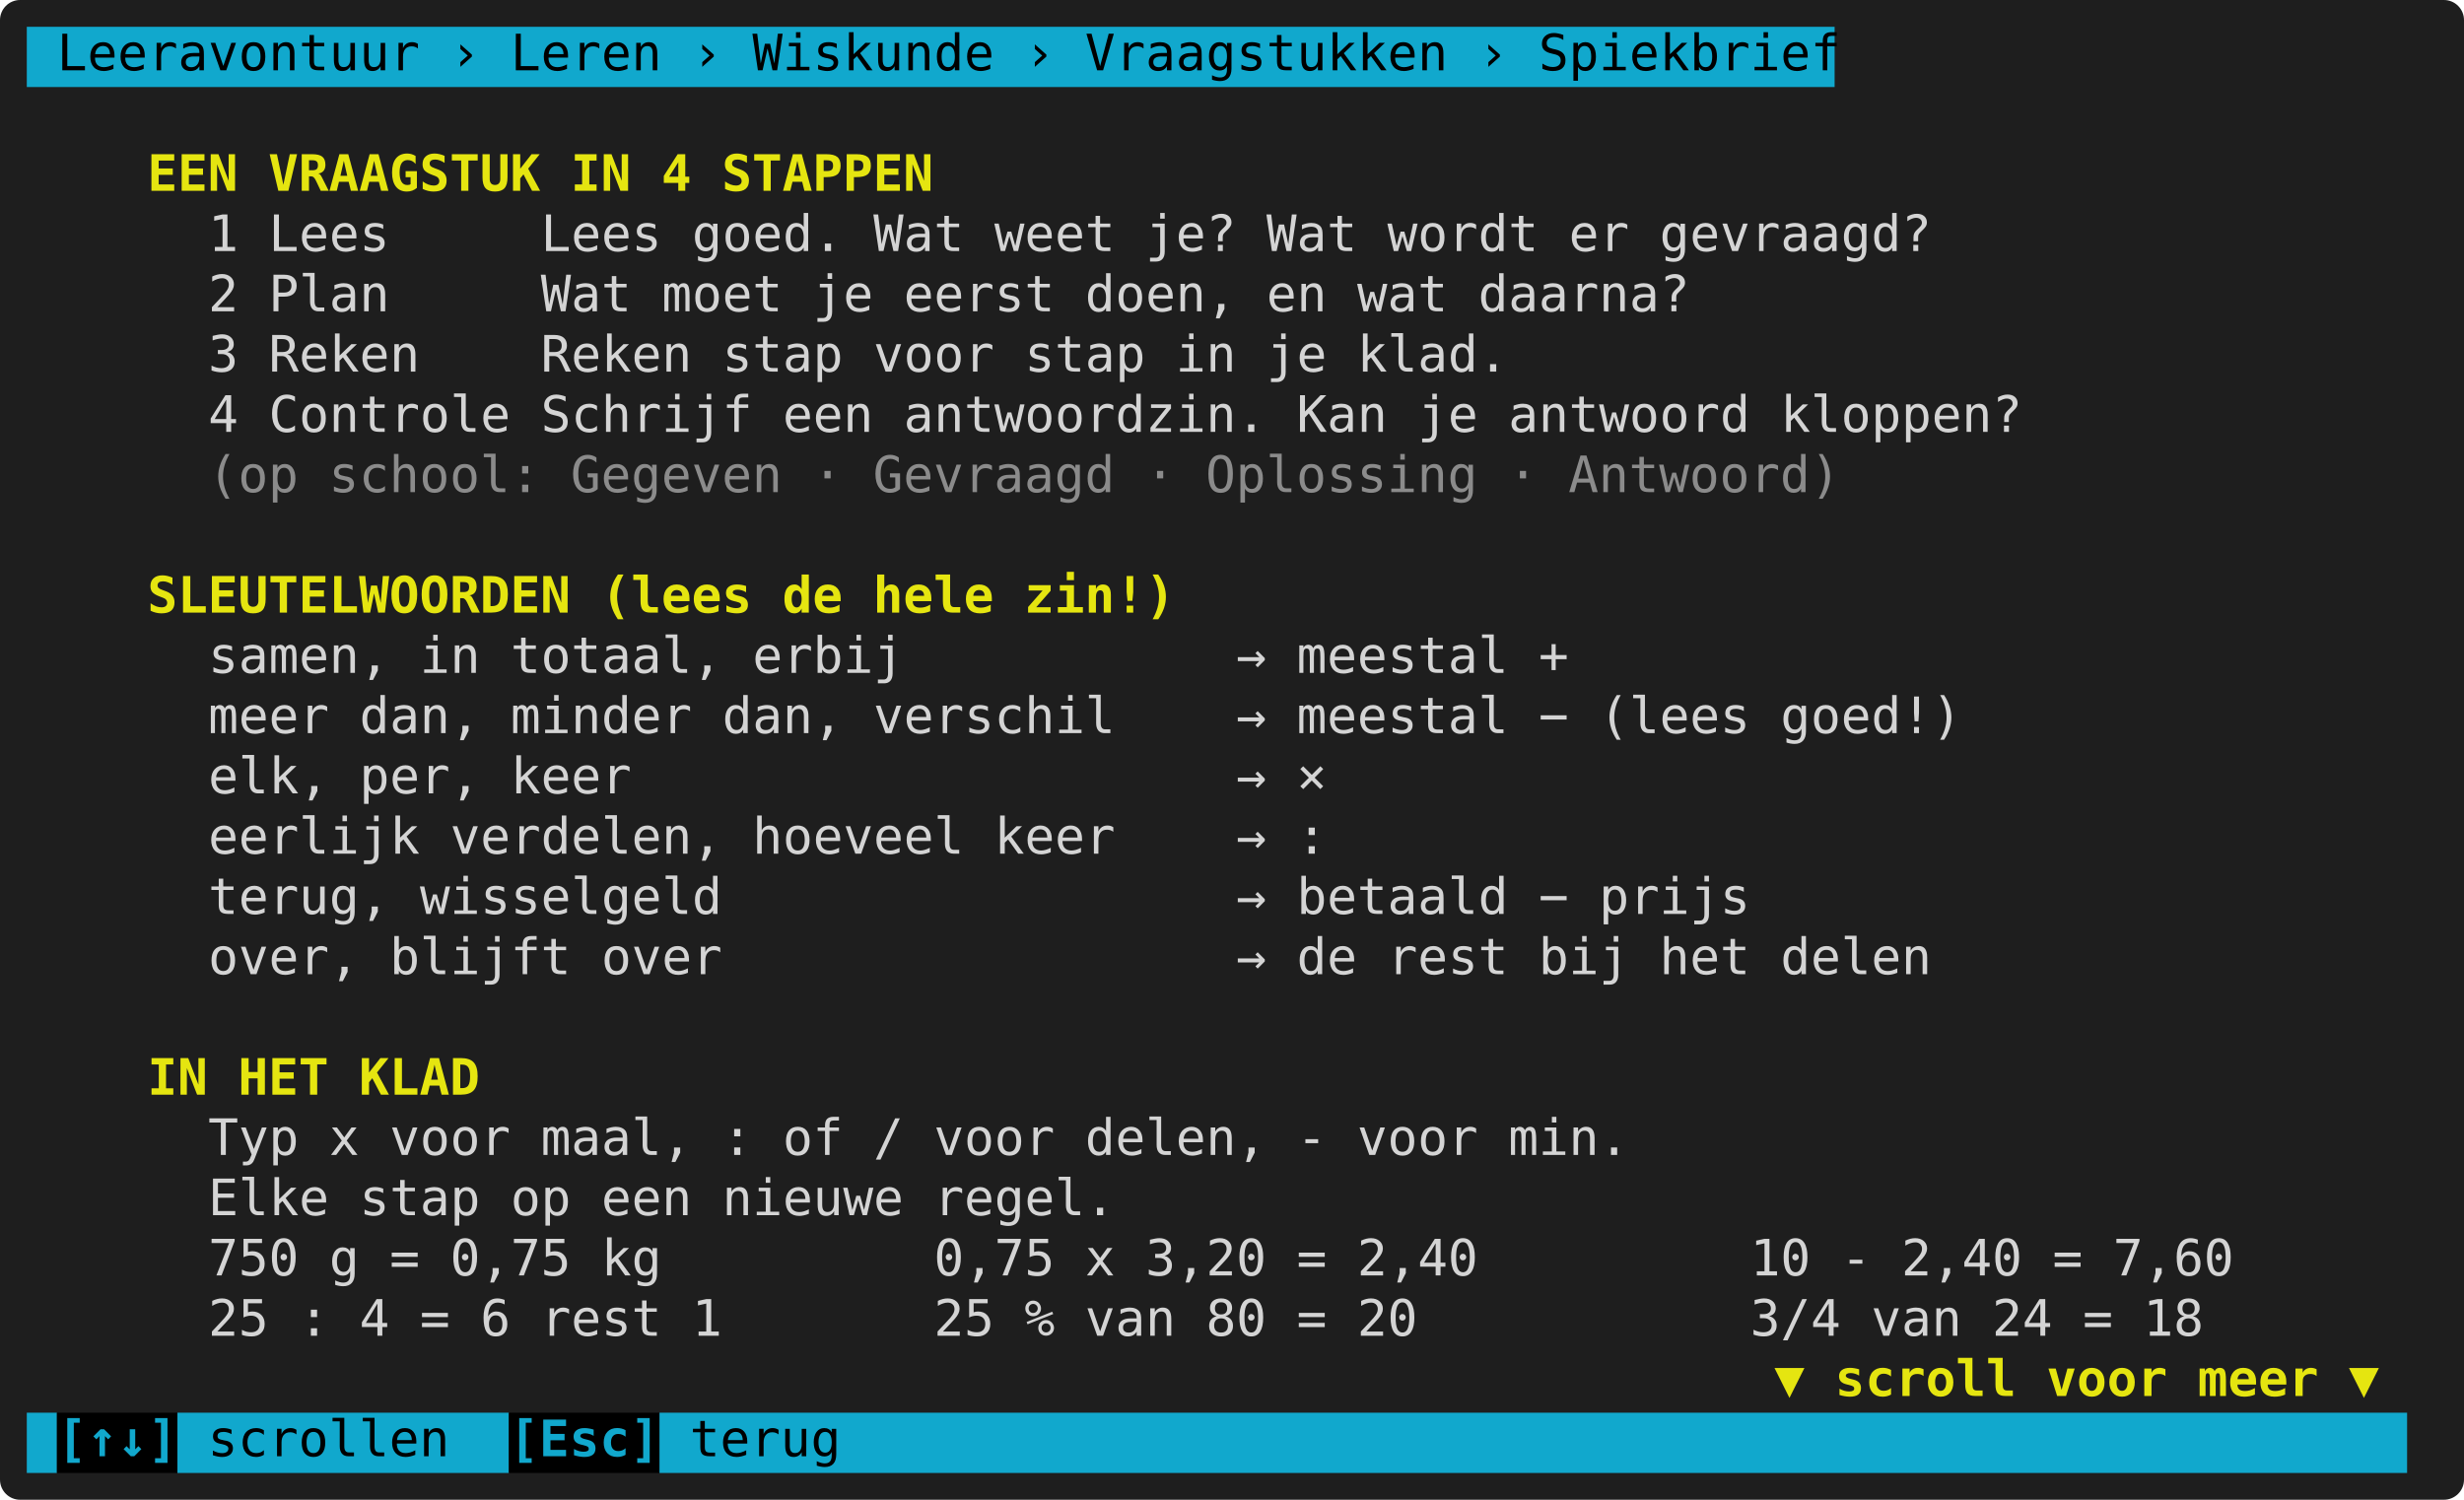
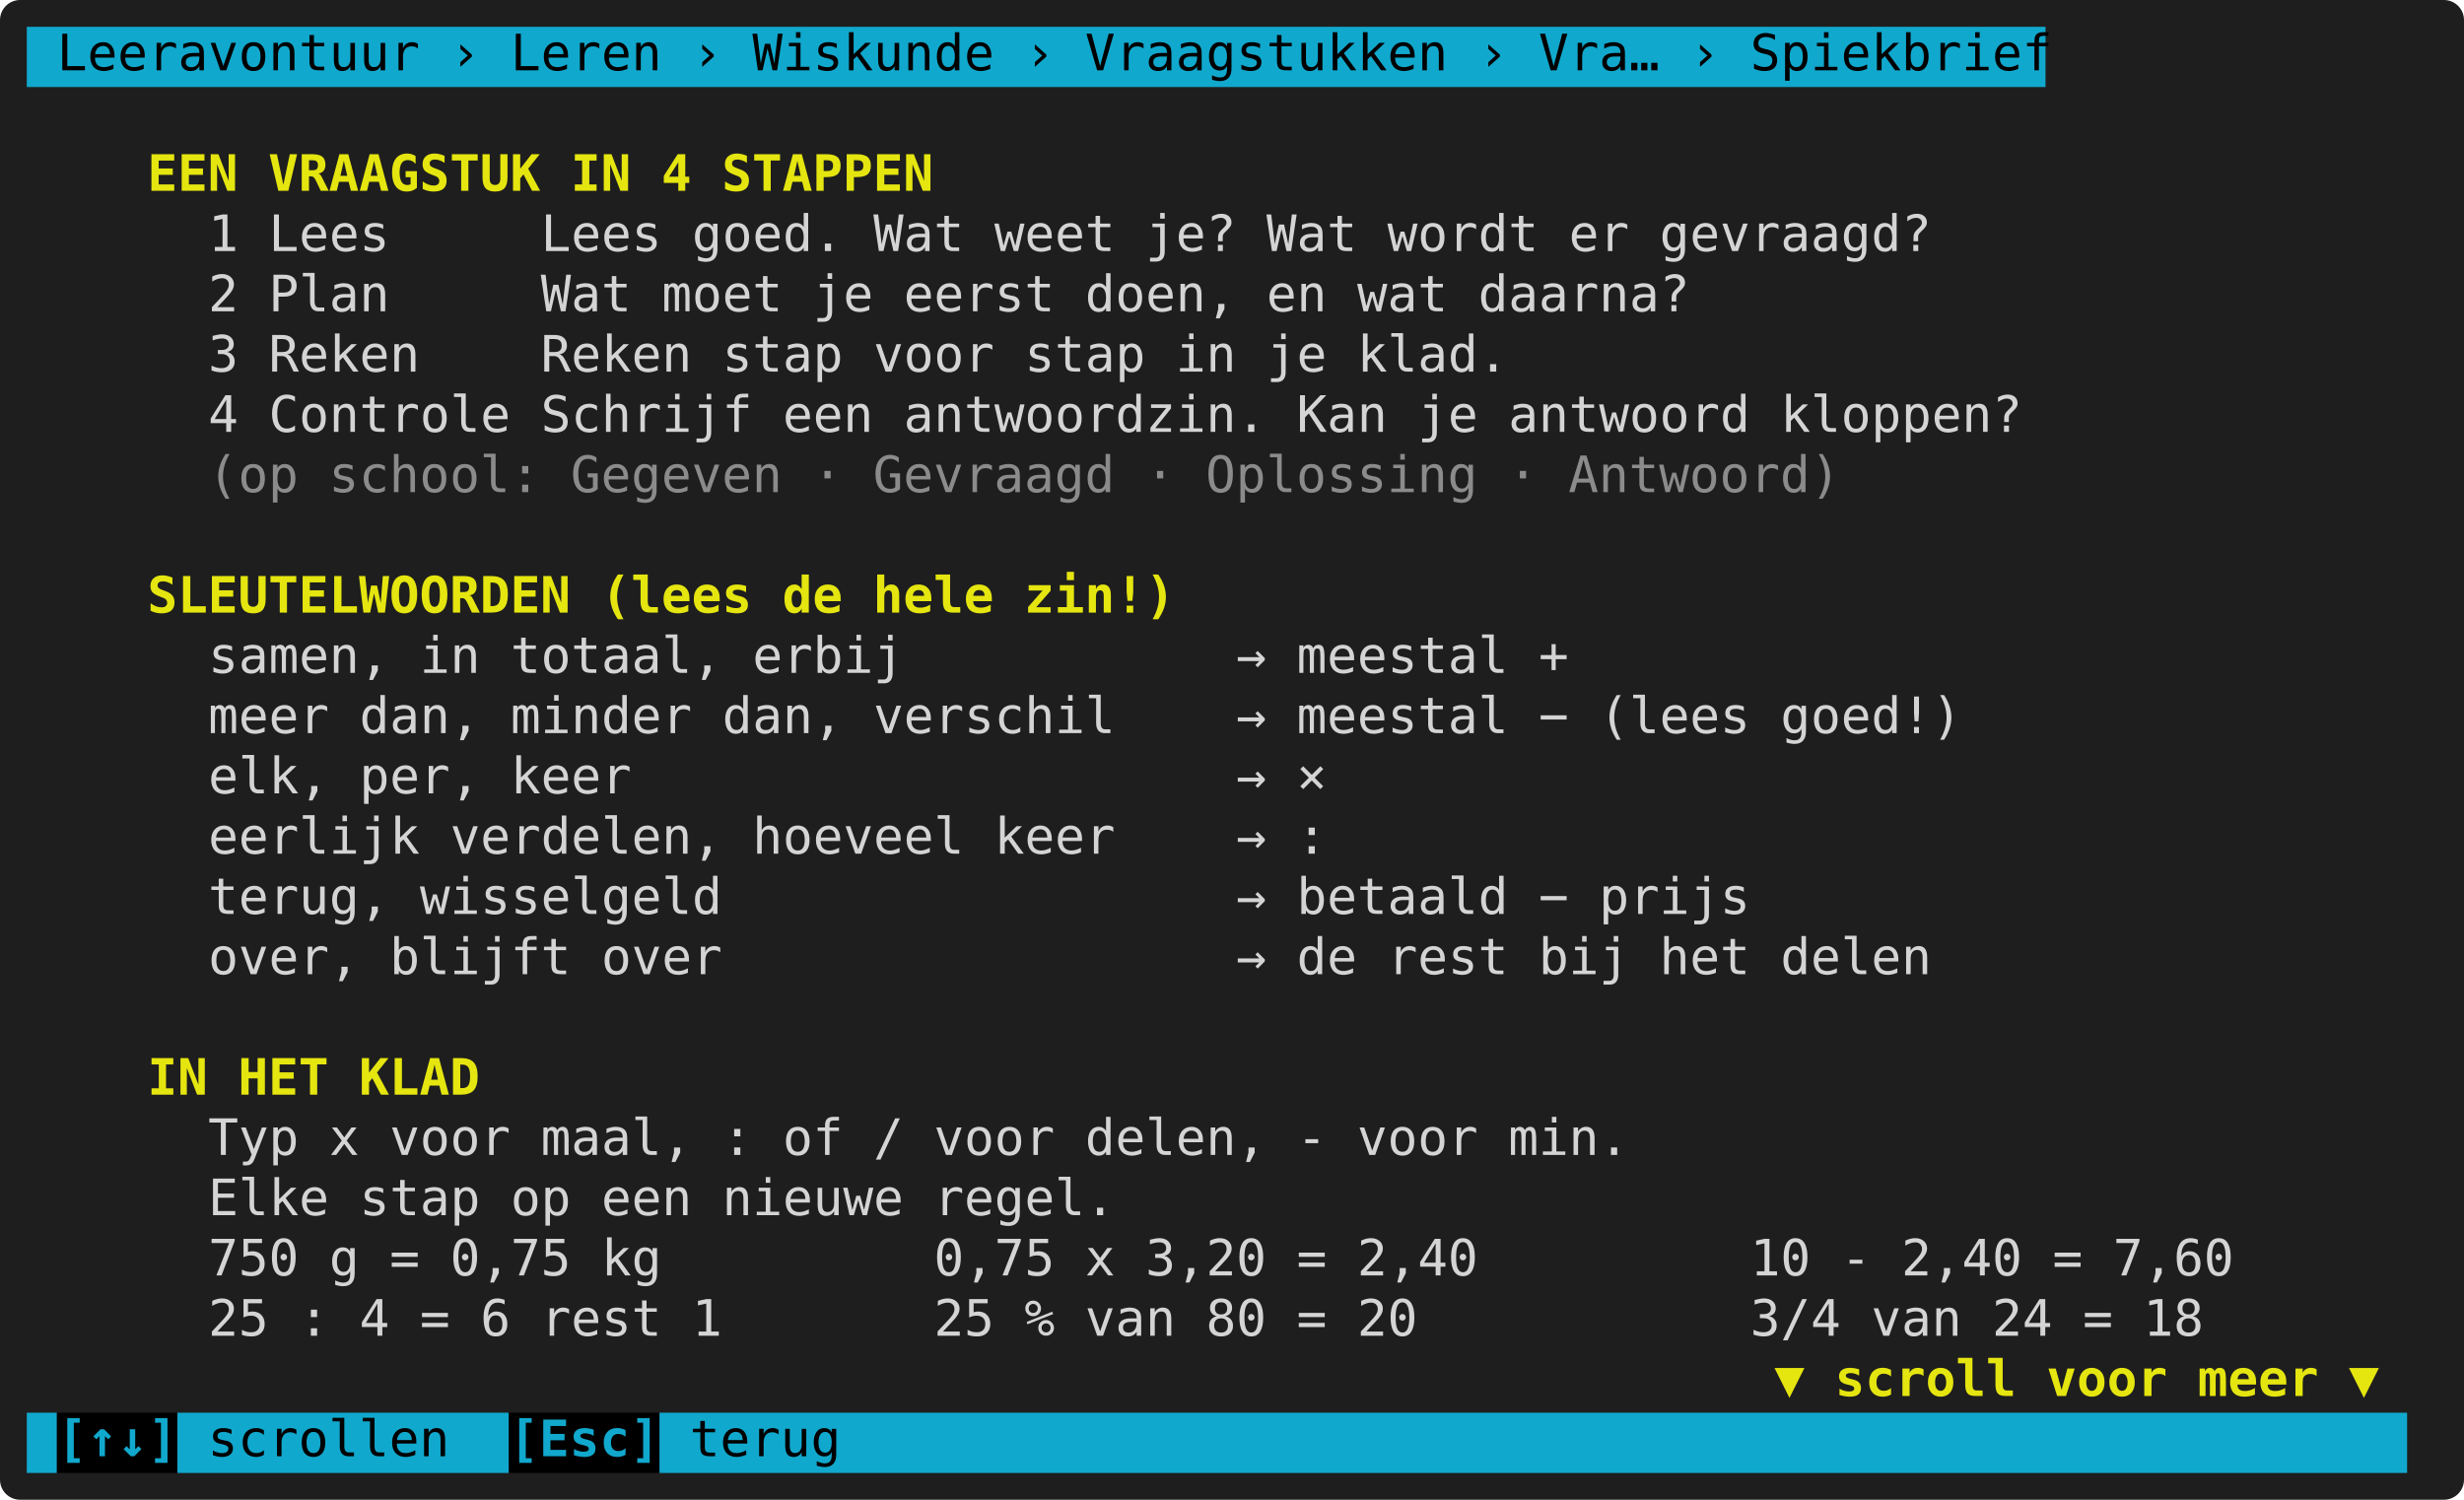
<svg xmlns="http://www.w3.org/2000/svg" width="736" height="448" viewBox="0 0 736 448" role="img" aria-label="De spiekbrief van Vraagstukken">
  <rect width="736" height="448" rx="6" fill="#1e1e1e" />
  <g font-family="DejaVu Sans Mono, Menlo, Consolas, monospace" font-size="15">
-     <rect x="8" y="8" width="540" height="18" fill="#11a8cd" />
-     <text x="8" y="21" textLength="540" lengthAdjust="spacingAndGlyphs" xml:space="preserve" fill="#000000"> Leeravontuur › Leren › Wiskunde › Vraagstukken › Spiekbrief</text>
+     <rect x="8" y="8" width="603" height="18" fill="#11a8cd" />
+     <text x="8" y="21" textLength="603" lengthAdjust="spacingAndGlyphs" xml:space="preserve" fill="#000000"> Leeravontuur › Leren › Wiskunde › Vraagstukken › Vra… › Spiekbrief</text>
    <text x="44" y="57" textLength="234" lengthAdjust="spacingAndGlyphs" xml:space="preserve" fill="#e5e510" font-weight="bold">EEN VRAAGSTUK IN 4 STAPPEN</text>
    <text x="8" y="75" textLength="720" lengthAdjust="spacingAndGlyphs" xml:space="preserve" fill="#d4d4d4">      1 Lees     Lees goed. Wat weet je? Wat wordt er gevraagd?                 </text>
    <text x="8" y="93" textLength="720" lengthAdjust="spacingAndGlyphs" xml:space="preserve" fill="#d4d4d4">      2 Plan     Wat moet je eerst doen, en wat daarna?                         </text>
    <text x="8" y="111" textLength="720" lengthAdjust="spacingAndGlyphs" xml:space="preserve" fill="#d4d4d4">      3 Reken    Reken stap voor stap in je klad.                               </text>
    <text x="8" y="129" textLength="720" lengthAdjust="spacingAndGlyphs" xml:space="preserve" fill="#d4d4d4">      4 Controle Schrijf een antwoordzin. Kan je antwoord kloppen?              </text>
    <text x="44" y="147" textLength="504" lengthAdjust="spacingAndGlyphs" xml:space="preserve" fill="#d4d4d4" opacity="0.6">  (op school: Gegeven · Gevraagd · Oplossing · Antwoord)</text>
    <text x="44" y="183" textLength="306" lengthAdjust="spacingAndGlyphs" xml:space="preserve" fill="#e5e510" font-weight="bold">SLEUTELWOORDEN (lees de hele zin!)</text>
    <text x="8" y="201" textLength="720" lengthAdjust="spacingAndGlyphs" xml:space="preserve" fill="#d4d4d4">      samen, in totaal, erbij           → meestal +                             </text>
    <text x="8" y="219" textLength="720" lengthAdjust="spacingAndGlyphs" xml:space="preserve" fill="#d4d4d4">      meer dan, minder dan, verschil    → meestal − (lees goed!)                </text>
    <text x="8" y="237" textLength="720" lengthAdjust="spacingAndGlyphs" xml:space="preserve" fill="#d4d4d4">      elk, per, keer                    → ×                                     </text>
    <text x="8" y="255" textLength="720" lengthAdjust="spacingAndGlyphs" xml:space="preserve" fill="#d4d4d4">      eerlijk verdelen, hoeveel keer    → :                                     </text>
    <text x="8" y="273" textLength="720" lengthAdjust="spacingAndGlyphs" xml:space="preserve" fill="#d4d4d4">      terug, wisselgeld                 → betaald − prijs                       </text>
    <text x="8" y="291" textLength="720" lengthAdjust="spacingAndGlyphs" xml:space="preserve" fill="#d4d4d4">      over, blijft over                 → de rest bij het delen                 </text>
    <text x="44" y="327" textLength="99" lengthAdjust="spacingAndGlyphs" xml:space="preserve" fill="#e5e510" font-weight="bold">IN HET KLAD</text>
    <text x="8" y="345" textLength="720" lengthAdjust="spacingAndGlyphs" xml:space="preserve" fill="#d4d4d4">      Typ x voor maal, : of / voor delen, - voor min.                           </text>
    <text x="8" y="363" textLength="720" lengthAdjust="spacingAndGlyphs" xml:space="preserve" fill="#d4d4d4">      Elke stap op een nieuwe regel.                                            </text>
    <text x="8" y="381" textLength="720" lengthAdjust="spacingAndGlyphs" xml:space="preserve" fill="#d4d4d4">      750 g = 0,75 kg         0,75 x 3,20 = 2,40         10 - 2,40 = 7,60       </text>
    <text x="8" y="399" textLength="720" lengthAdjust="spacingAndGlyphs" xml:space="preserve" fill="#d4d4d4">      25 : 4 = 6 rest 1       25 % van 80 = 20           3/4 van 24 = 18        </text>
    <text x="530" y="417" textLength="180" lengthAdjust="spacingAndGlyphs" xml:space="preserve" fill="#e5e510" font-weight="bold">▼ scroll voor meer ▼</text>
    <rect x="8" y="422" width="9" height="18" fill="#11a8cd" />
    <rect x="17" y="422" width="36" height="18" fill="#000000" />
    <rect x="53" y="422" width="99" height="18" fill="#11a8cd" />
    <rect x="152" y="422" width="45" height="18" fill="#000000" />
    <rect x="197" y="422" width="522" height="18" fill="#11a8cd" />
    <text x="17" y="435" textLength="36" lengthAdjust="spacingAndGlyphs" xml:space="preserve" fill="#11a8cd" font-weight="bold">[↑↓]</text>
    <text x="53" y="435" textLength="99" lengthAdjust="spacingAndGlyphs" xml:space="preserve" fill="#000000"> scrollen  </text>
    <text x="152" y="435" textLength="45" lengthAdjust="spacingAndGlyphs" xml:space="preserve" fill="#11a8cd" font-weight="bold">[Esc]</text>
    <text x="197" y="435" textLength="522" lengthAdjust="spacingAndGlyphs" xml:space="preserve" fill="#000000"> terug                                                    </text>
  </g>
</svg>
